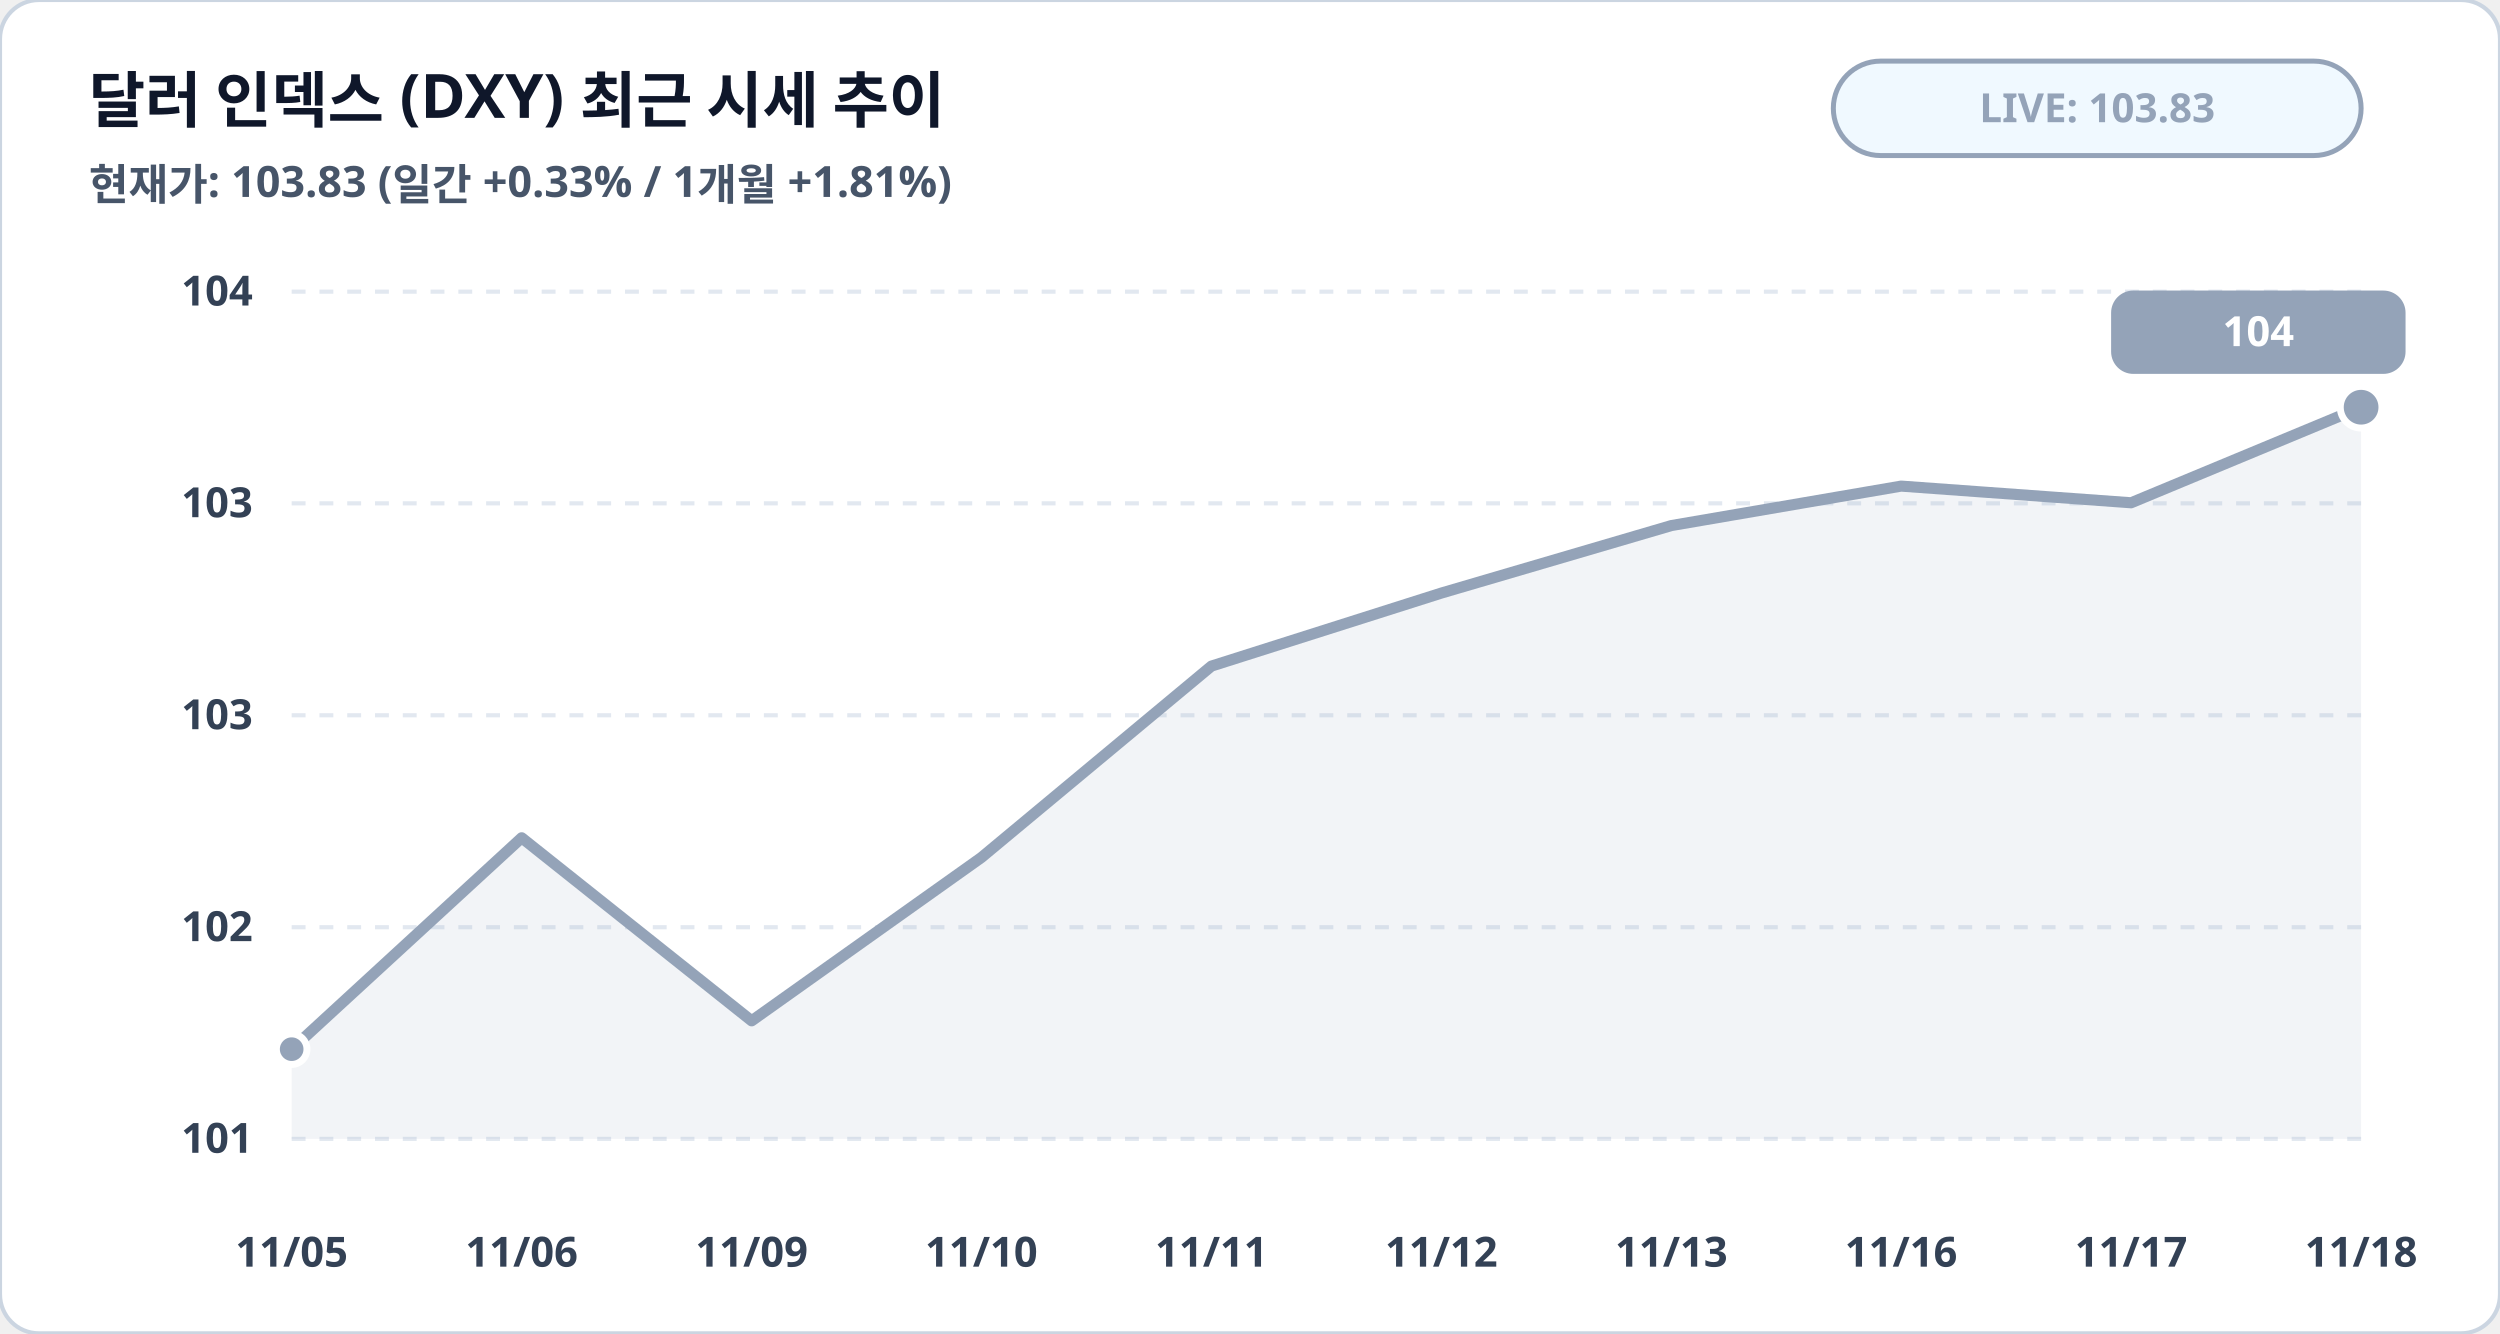
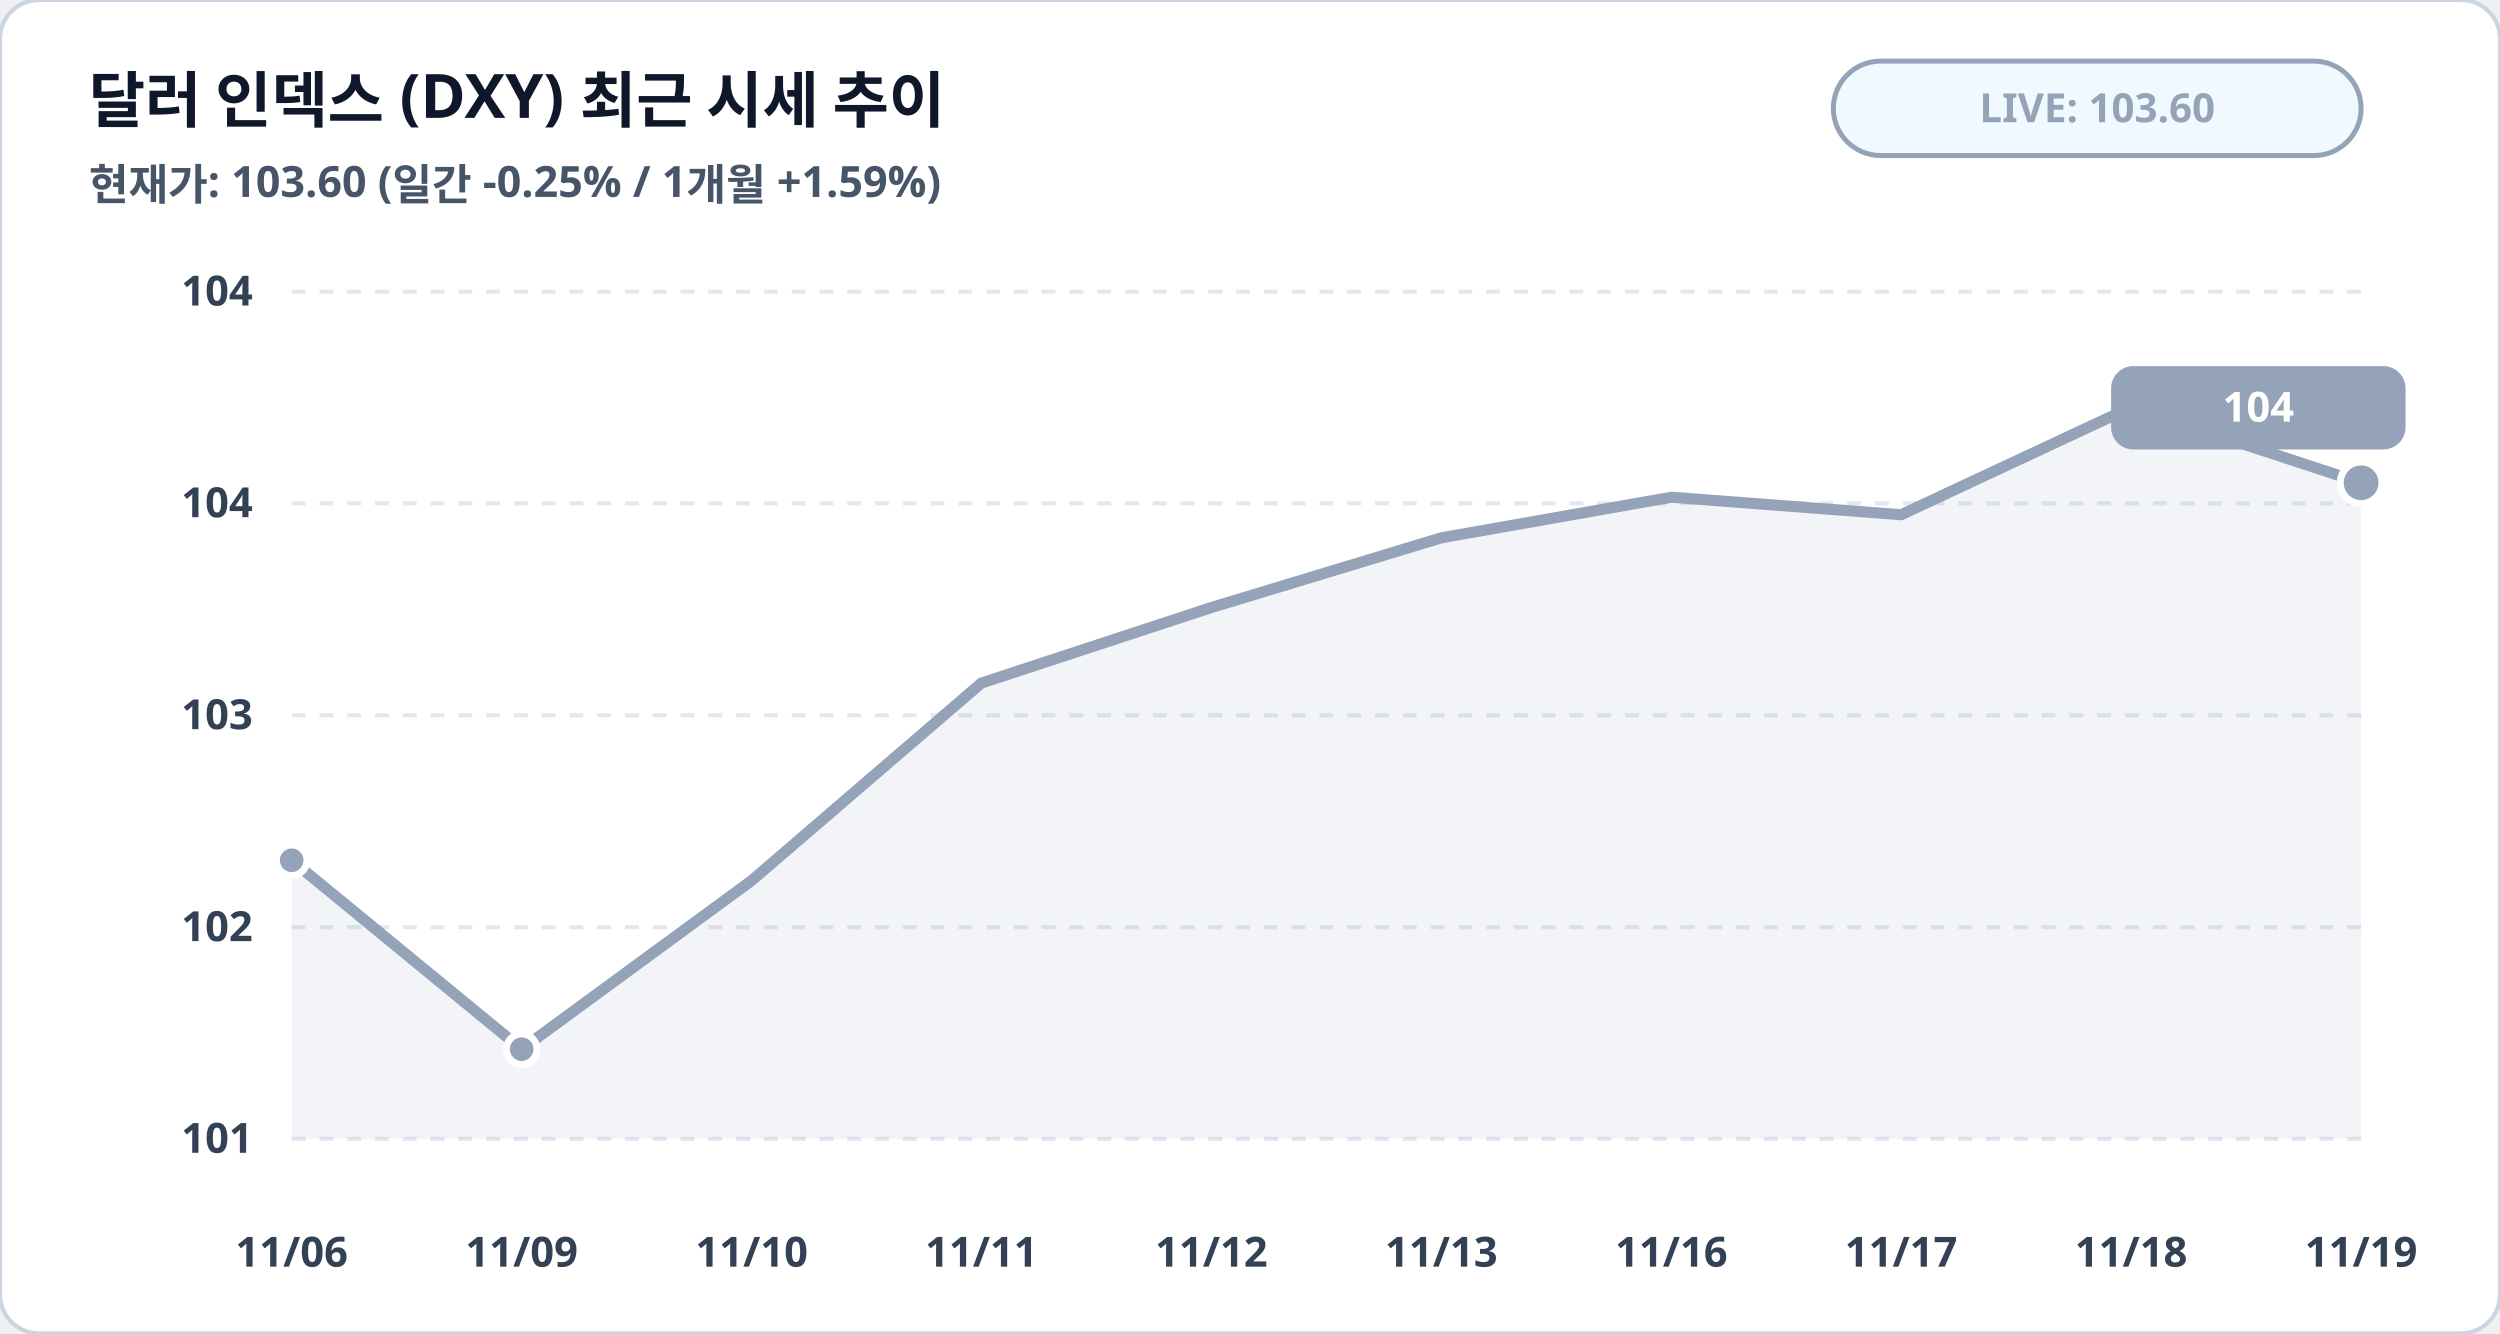
<svg xmlns="http://www.w3.org/2000/svg" viewBox="0 0 900 480" width="100%" height="100%">
  <rect width="900" height="480" rx="14" fill="#ffffff" stroke="#cbd5e1" stroke-width="1.5" />
  <text x="32" y="44" fill="#0f172a" font-family="Pretendard, sans-serif" font-size="22" font-weight="900">달러 인덱스 (DXY) 최근 시세 추이</text>
-   <text x="32" y="72" fill="#475569" font-family="Pretendard, sans-serif" font-size="15.5" font-weight="600">현재가: 103.83 (일간 +0.33% / 1개월 +1.81%)</text>
+   <text x="32" y="72" fill="#475569" font-family="Pretendard, sans-serif" font-size="15.5" font-weight="600">현재가: 103.60 (일간 -0.25% / 1개월 +1.59%)</text>
  <rect x="660" y="22" width="190" height="34" rx="17" fill="#f0f9ff" stroke="#94a3b8" stroke-width="1.8" />
-   <text x="755" y="44" fill="#94a3b8" font-family="Pretendard, sans-serif" font-size="14.5" font-weight="800" text-anchor="middle">LIVE: 103.83</text>
+   <text x="755" y="44" fill="#94a3b8" font-family="Pretendard, sans-serif" font-size="14.5" font-weight="800" text-anchor="middle">LIVE: 103.60</text>
  <line x1="105" y1="105.0" x2="850" y2="105.0" stroke="#e2e8f0" stroke-width="1.5" stroke-dasharray="5,5" />
  <text x="91" y="110.0" fill="#334155" font-family="Pretendard, sans-serif" font-size="15" font-weight="700" text-anchor="end">104</text>
  <line x1="105" y1="181.2" x2="850" y2="181.2" stroke="#e2e8f0" stroke-width="1.5" stroke-dasharray="5,5" />
-   <text x="91" y="186.2" fill="#334155" font-family="Pretendard, sans-serif" font-size="15" font-weight="700" text-anchor="end">103</text>
+   <text x="91" y="186.2" fill="#334155" font-family="Pretendard, sans-serif" font-size="15" font-weight="700" text-anchor="end">104</text>
  <line x1="105" y1="257.5" x2="850" y2="257.5" stroke="#e2e8f0" stroke-width="1.5" stroke-dasharray="5,5" />
  <text x="91" y="262.5" fill="#334155" font-family="Pretendard, sans-serif" font-size="15" font-weight="700" text-anchor="end">103</text>
  <line x1="105" y1="333.8" x2="850" y2="333.8" stroke="#e2e8f0" stroke-width="1.5" stroke-dasharray="5,5" />
  <text x="91" y="338.8" fill="#334155" font-family="Pretendard, sans-serif" font-size="15" font-weight="700" text-anchor="end">102</text>
  <line x1="105" y1="410.0" x2="850" y2="410.0" stroke="#e2e8f0" stroke-width="1.5" stroke-dasharray="5,5" />
  <text x="91" y="415.0" fill="#334155" font-family="Pretendard, sans-serif" font-size="15" font-weight="700" text-anchor="end">101</text>
-   <polygon points="105.0,410.0 105.0,377.7 187.8,301.6 270.6,367.5 353.3,308.7 436.1,239.8 518.9,213.5 601.7,189.2 684.4,175.0 767.2,181.0 850.0,146.6 850.0,410.0" fill="#94a3b8" fill-opacity="0.12" />
-   <polyline fill="none" stroke="#94a3b8" stroke-width="4" stroke-linecap="round" stroke-linejoin="round" points="105.0,377.7 187.8,301.6 270.6,367.5 353.3,308.7 436.1,239.8 518.9,213.5 601.7,189.2 684.4,175.0 767.2,181.0 850.0,146.6" />
-   <circle cx="105.0" cy="377.7" r="5.5" fill="#94a3b8" stroke="#ffffff" stroke-width="2.5" />
-   <circle cx="850.0" cy="146.6" r="7.5" fill="#94a3b8" stroke="#ffffff" stroke-width="2.5" />
-   <rect x="760.0" y="104.6" width="106" height="30" rx="8" fill="#94a3b8" />
-   <text x="813.0" y="124.6" fill="#ffffff" font-family="Pretendard, sans-serif" font-size="15" font-weight="800" text-anchor="middle">104</text>
-   <text x="105.0" y="456" fill="#334155" font-family="Pretendard, sans-serif" font-size="15" font-weight="700" text-anchor="middle">11/05</text>
-   <text x="187.8" y="456" fill="#334155" font-family="Pretendard, sans-serif" font-size="15" font-weight="700" text-anchor="middle">11/06</text>
-   <text x="270.6" y="456" fill="#334155" font-family="Pretendard, sans-serif" font-size="15" font-weight="700" text-anchor="middle">11/09</text>
-   <text x="353.3" y="456" fill="#334155" font-family="Pretendard, sans-serif" font-size="15" font-weight="700" text-anchor="middle">11/10</text>
-   <text x="436.1" y="456" fill="#334155" font-family="Pretendard, sans-serif" font-size="15" font-weight="700" text-anchor="middle">11/11</text>
-   <text x="518.9" y="456" fill="#334155" font-family="Pretendard, sans-serif" font-size="15" font-weight="700" text-anchor="middle">11/12</text>
-   <text x="601.7" y="456" fill="#334155" font-family="Pretendard, sans-serif" font-size="15" font-weight="700" text-anchor="middle">11/13</text>
-   <text x="684.4" y="456" fill="#334155" font-family="Pretendard, sans-serif" font-size="15" font-weight="700" text-anchor="middle">11/16</text>
-   <text x="767.2" y="456" fill="#334155" font-family="Pretendard, sans-serif" font-size="15" font-weight="700" text-anchor="middle">11/17</text>
-   <text x="850.0" y="456" fill="#334155" font-family="Pretendard, sans-serif" font-size="15" font-weight="700" text-anchor="middle">11/18</text>
+   <polygon points="105.0,410.0 105.0,309.7 187.8,377.7 270.6,317.0 353.3,245.9 436.1,218.7 518.9,193.6 601.7,179.0 684.4,185.3 767.2,146.6 850.0,173.8 850.0,410.0" fill="#94a3b8" fill-opacity="0.12" />
+   <polyline fill="none" stroke="#94a3b8" stroke-width="4" stroke-linecap="round" stroke-linejoin="round" points="105.0,309.7 187.8,377.7 270.6,317.0 353.3,245.9 436.1,218.7 518.9,193.6 601.7,179.0 684.4,185.3 767.2,146.6 850.0,173.8" />
+   <circle cx="105.0" cy="309.7" r="5.5" fill="#94a3b8" stroke="#ffffff" stroke-width="2.5" />
+   <circle cx="187.8" cy="377.7" r="5.5" fill="#94a3b8" stroke="#ffffff" stroke-width="2.5" />
+   <circle cx="767.2" cy="146.6" r="5.5" fill="#94a3b8" stroke="#ffffff" stroke-width="2.5" />
+   <circle cx="850.0" cy="173.8" r="7.5" fill="#94a3b8" stroke="#ffffff" stroke-width="2.5" />
+   <rect x="760.0" y="131.8" width="106" height="30" rx="8" fill="#94a3b8" />
+   <text x="813.0" y="151.8" fill="#ffffff" font-family="Pretendard, sans-serif" font-size="15" font-weight="800" text-anchor="middle">104</text>
+   <text x="105.0" y="456" fill="#334155" font-family="Pretendard, sans-serif" font-size="15" font-weight="700" text-anchor="middle">11/06</text>
+   <text x="187.8" y="456" fill="#334155" font-family="Pretendard, sans-serif" font-size="15" font-weight="700" text-anchor="middle">11/09</text>
+   <text x="270.6" y="456" fill="#334155" font-family="Pretendard, sans-serif" font-size="15" font-weight="700" text-anchor="middle">11/10</text>
+   <text x="353.3" y="456" fill="#334155" font-family="Pretendard, sans-serif" font-size="15" font-weight="700" text-anchor="middle">11/11</text>
+   <text x="436.1" y="456" fill="#334155" font-family="Pretendard, sans-serif" font-size="15" font-weight="700" text-anchor="middle">11/12</text>
+   <text x="518.9" y="456" fill="#334155" font-family="Pretendard, sans-serif" font-size="15" font-weight="700" text-anchor="middle">11/13</text>
+   <text x="601.7" y="456" fill="#334155" font-family="Pretendard, sans-serif" font-size="15" font-weight="700" text-anchor="middle">11/16</text>
+   <text x="684.4" y="456" fill="#334155" font-family="Pretendard, sans-serif" font-size="15" font-weight="700" text-anchor="middle">11/17</text>
+   <text x="767.2" y="456" fill="#334155" font-family="Pretendard, sans-serif" font-size="15" font-weight="700" text-anchor="middle">11/18</text>
+   <text x="850.0" y="456" fill="#334155" font-family="Pretendard, sans-serif" font-size="15" font-weight="700" text-anchor="middle">11/19</text>
</svg>
